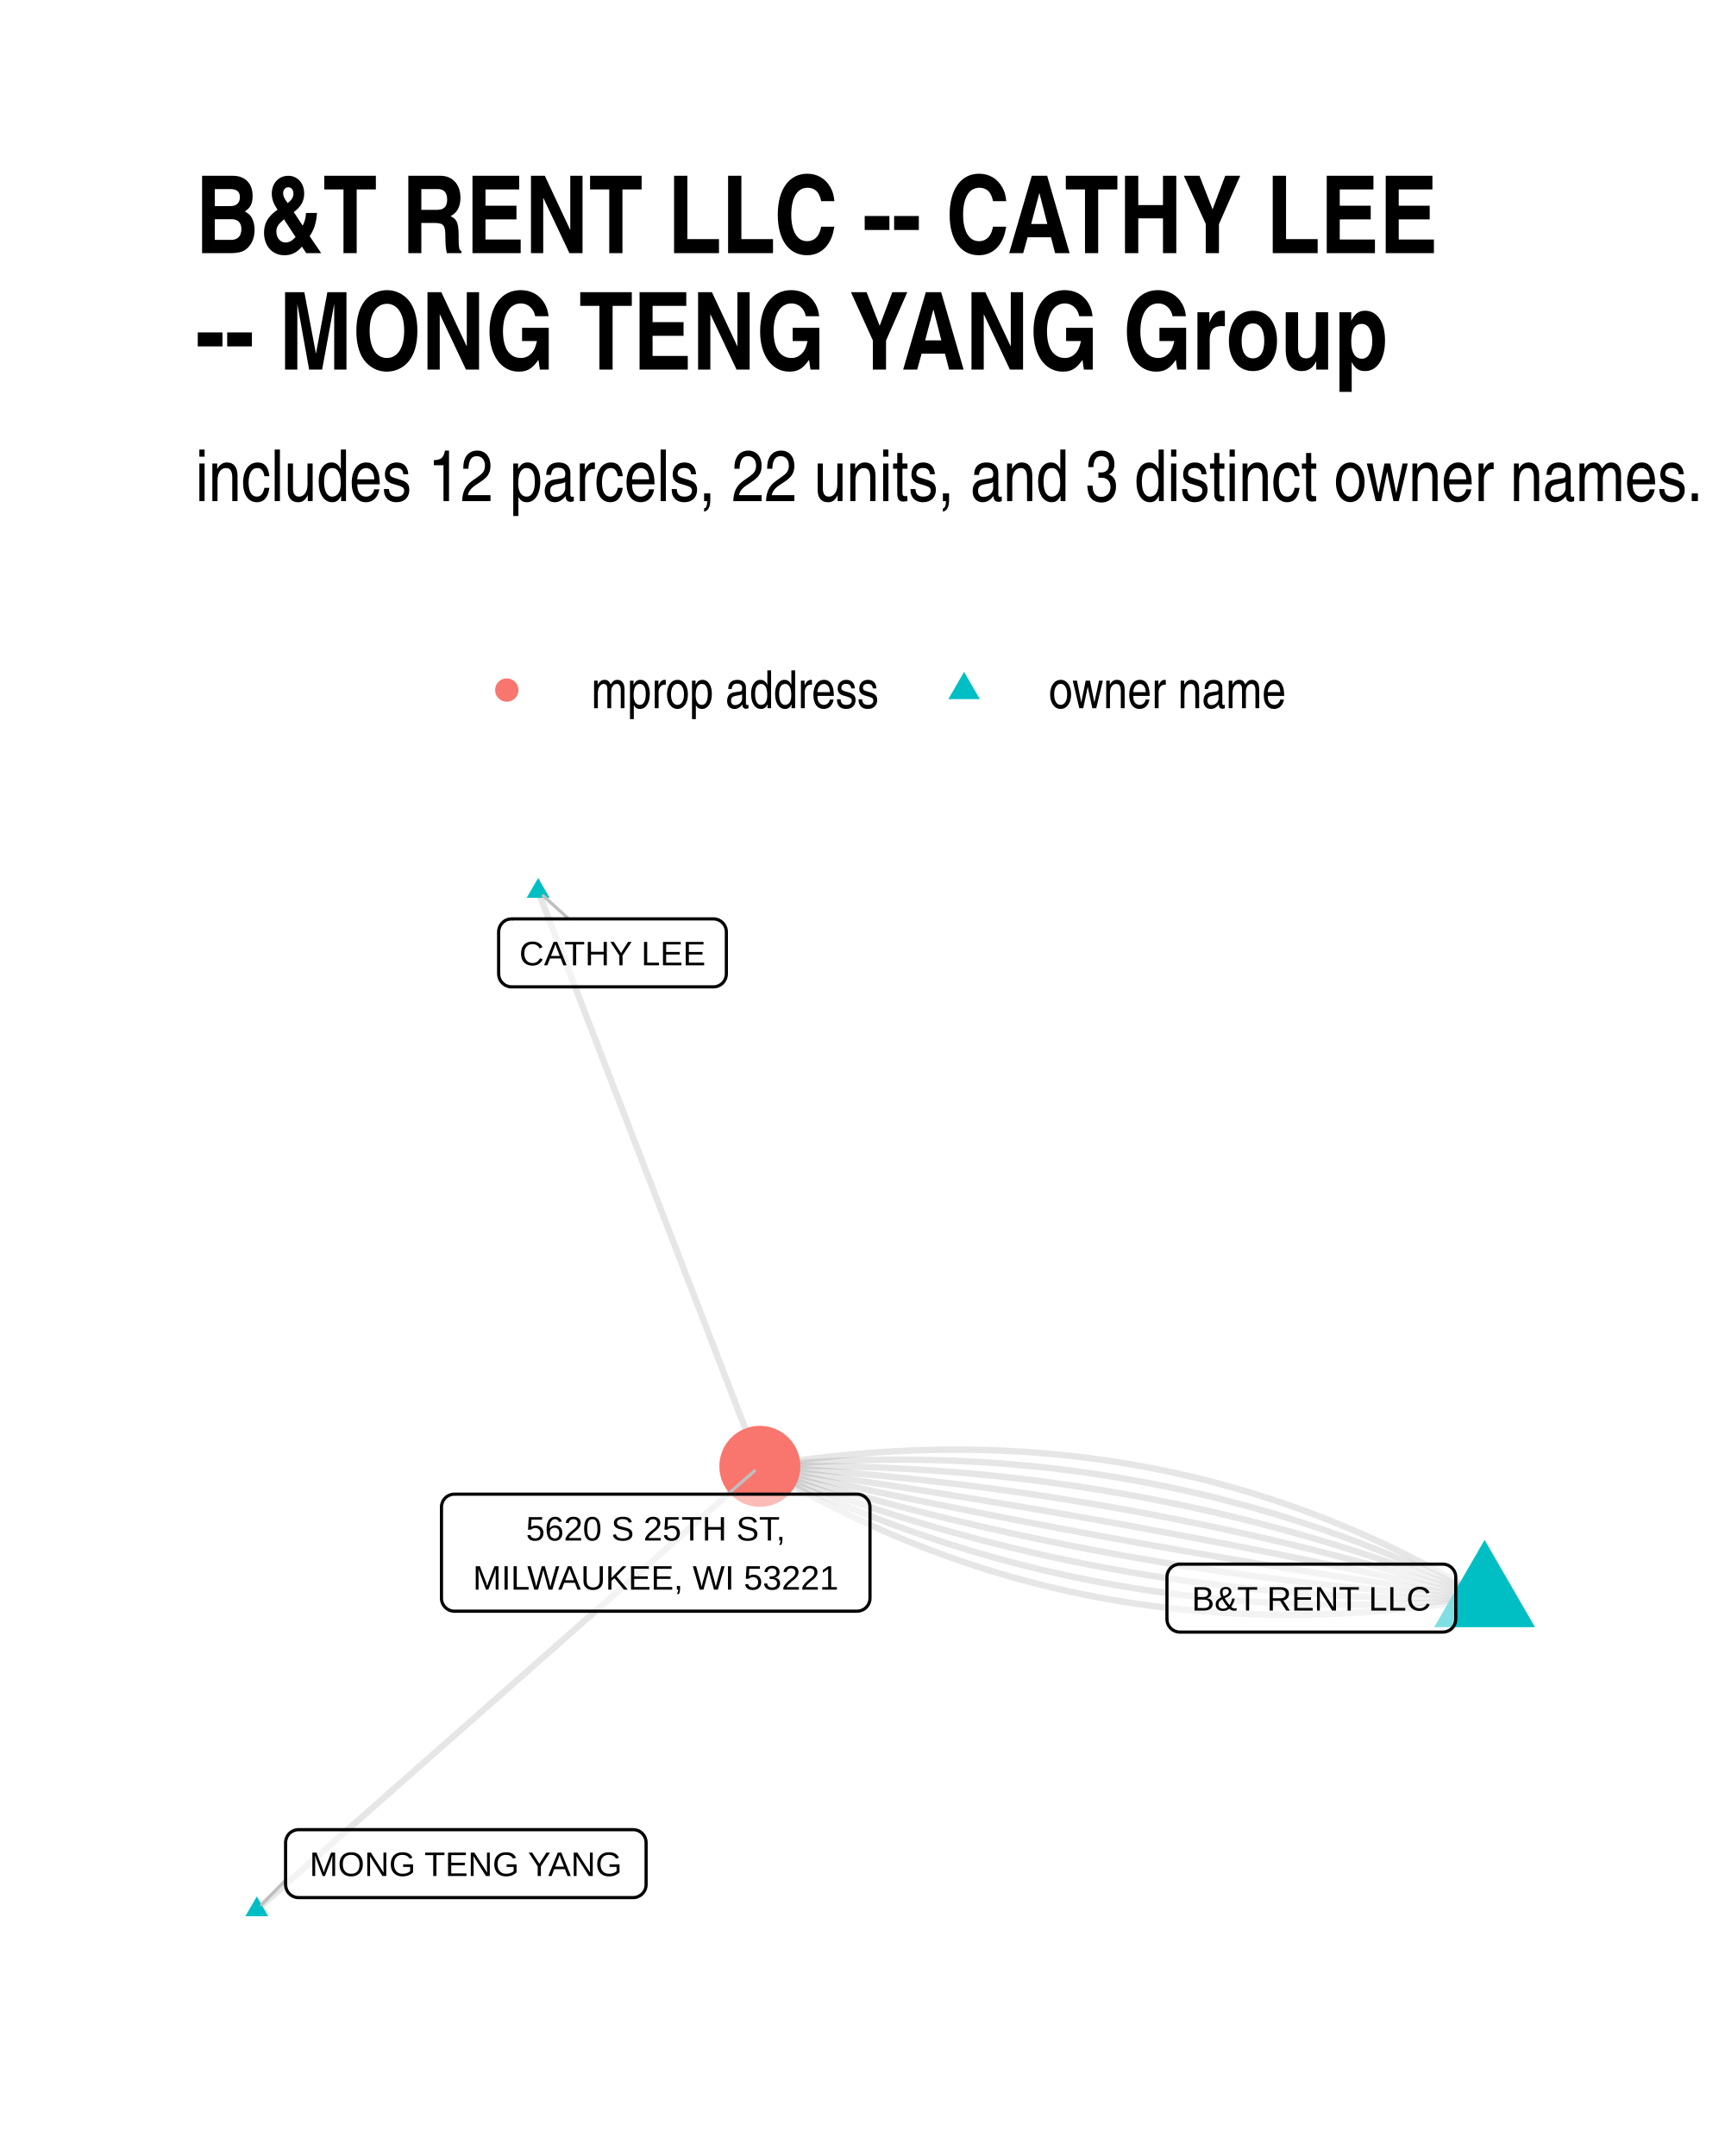
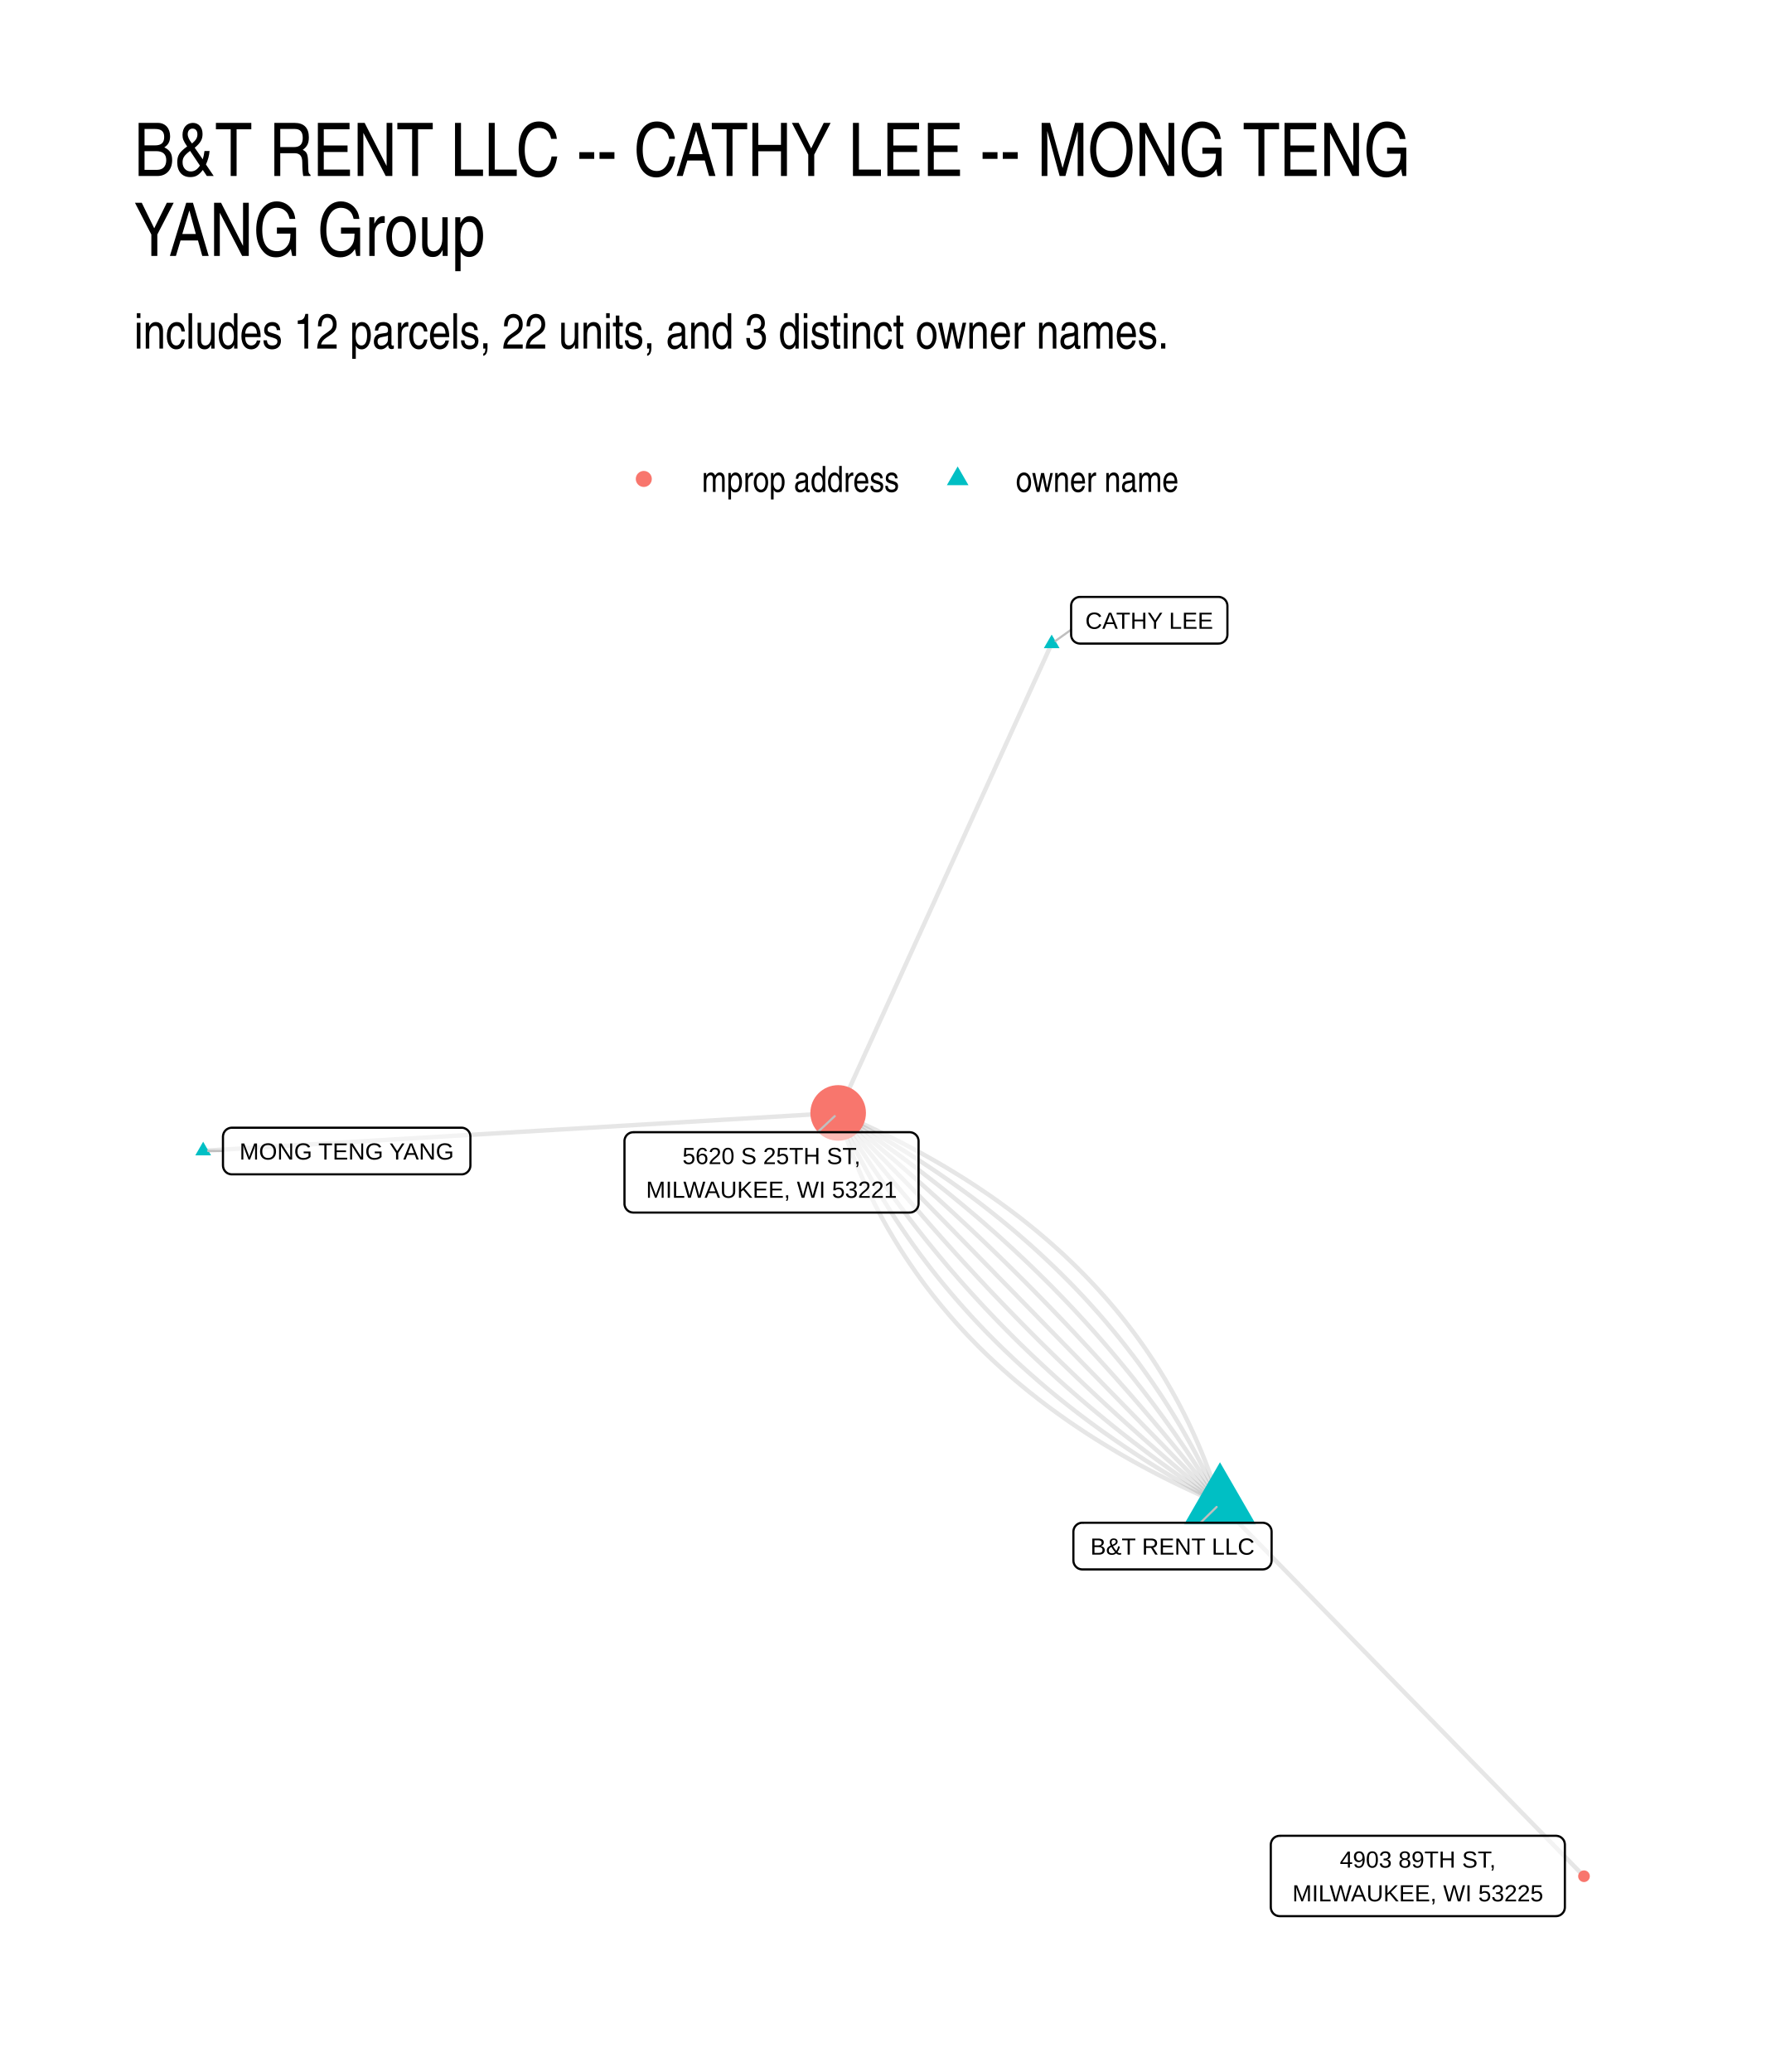
- <svg xmlns="http://www.w3.org/2000/svg" width="384" height="480" class="svglite" viewBox="0 0 288 360">
+ <svg xmlns="http://www.w3.org/2000/svg" width="576" height="672" class="svglite" viewBox="0 0 432 504">
  <defs>
    <style>.svglite line,.svglite polyline,.svglite polygon,.svglite path,.svglite circle{fill:none;stroke:#000000;stroke-linecap:round;stroke-linejoin:round;stroke-miterlimit:10.00}.svglite text{white-space:pre}</style>
  </defs>
  <rect width="100%" height="100%" style="stroke-linecap:round;stroke-linejoin:round;stroke-miterlimit:10.00;stroke:none;fill:#FFFFFF" />
  <defs>
-     <clipPath id="cpMC4wMHwyODguMDB8MC4wMHwzNjAuMDA=">
-       <path d="M0 0h288v360H0z" />
+     <clipPath id="cpMC4wMHw0MzIuMDB8MC4wMHw1MDQuMDA=">
+       <path d="M0 0h432v504H0z" />
    </clipPath>
  </defs>
-   <g clip-path="url(#cpMC4wMHwyODguMDB8MC4wMHwzNjAuMDA=)">
-     <path d="M0 0h288v360H0z" style="stroke-width:1.07;stroke:none;fill:#FFFFFF" />
+   <g clip-path="url(#cpMC4wMHw0MzIuMDB8MC4wMHw1MDQuMDA=)">
+     <path d="M0 0h432v504H0z" style="stroke-width:1.07;stroke:none;fill:#FFFFFF" />
  </g>
  <defs>
-     <clipPath id="cpMzIuNjN8MjU4LjExfDE0MC4zMHwzMjcuMzc=">
-       <path d="M32.63 140.3h225.48v187.07H32.63z" />
+     <clipPath id="cpMzIuNjN8NDAyLjExfDE0MS41OHw0NzEuMzc=">
+       <path d="M32.63 141.58h369.48v329.8H32.63z" />
    </clipPath>
  </defs>
-   <g clip-path="url(#cpMzIuNjN8MjU4LjExfDE0MC4zMHwzMjcuMzc=)">
-     <path d="m247.86 266.85-1.1-.67-1.1-.65-1.11-.65-1.1-.64-1.11-.62-1.12-.62-1.11-.61-1.12-.6-1.12-.6-1.12-.58-1.13-.57-1.12-.57-1.13-.55-1.14-.55-1.13-.54-1.14-.53-1.14-.52-1.14-.51-1.15-.5-1.14-.49-1.15-.49-1.16-.47-1.15-.47-1.16-.45-1.16-.45-1.16-.44-1.17-.43-1.16-.42-1.17-.41-1.18-.4-1.17-.4-1.18-.38-1.18-.38-1.18-.36-1.19-.36-1.18-.35-1.19-.34-1.2-.33-1.19-.32-1.2-.31-1.2-.31-1.2-.29-1.2-.29-1.21-.27-1.21-.27-1.21-.26-1.22-.25-1.22-.24-1.22-.23-1.22-.22-1.22-.22-1.23-.2-1.23-.2-1.23-.18-1.24-.18-1.23-.17-1.24-.16-1.25-.15-1.24-.14-1.25-.13-1.25-.12-1.25-.12-1.25-.1-1.26-.1-1.26-.09-1.26-.07-1.27-.07-1.26-.06-1.27-.05-1.28-.05-1.27-.03-1.28-.02-1.28-.02h-2.56l-1.29.01-1.29.02-1.29.03-1.3.04-1.29.05-1.3.06-1.3.06-1.31.08-1.31.08-1.3.1-1.32.1-1.31.11-1.32.12-1.32.13-1.32.14-1.32.15-1.33.15-1.33.17-1.33.17-1.34.19-1.33.19-1.34.2-1.34.21-1.35.22" style="stroke-width:1.07;stroke:#000000;stroke-opacity:0.10;stroke-linecap:butt" />
-     <path d="m247.86 266.85-1.12-.57-1.13-.56-1.13-.55-1.14-.55-1.13-.53-1.14-.53-1.14-.53-1.14-.51-1.14-.51-1.15-.51-1.14-.49-1.15-.49-1.15-.48-1.16-.48-1.15-.47-1.16-.46-1.16-.45-1.16-.45-1.16-.44-1.16-.43-1.17-.43-1.17-.41-1.17-.42-1.17-.4-1.17-.4-1.18-.39-1.17-.38-1.18-.38-1.19-.37-1.18-.36-1.18-.36-1.19-.34-1.19-.35-1.19-.33-1.2-.33-1.19-.32-1.2-.31-1.2-.31-1.2-.3-1.2-.29-1.21-.29-1.2-.27-1.21-.28-1.21-.26-1.21-.26-1.22-.25-1.21-.24-1.22-.24-1.22-.23-1.23-.22-1.22-.21-1.23-.21-1.22-.2-1.23-.2-1.24-.18-1.23-.18-1.24-.18-1.23-.16-1.24-.16-1.24-.16-1.25-.14-1.24-.14-1.25-.13-1.25-.12-1.25-.12-1.25-.11-1.26-.1-1.26-.1-1.26-.09-1.26-.08-1.26-.08-1.26-.06-1.27-.07-1.27-.05-1.27-.05-1.27-.04-1.28-.03-1.27-.03-1.28-.01-1.28-.02h-2.57l-1.29.01-1.28.02-1.29.02-1.3.03-1.29.04-1.3.04-1.29.05-1.3.06-1.3.07-1.31.07-1.3.08-1.31.08-1.31.1-1.31.1-1.32.1-1.31.12-1.32.12" style="stroke-width:1.07;stroke:#000000;stroke-opacity:0.10;stroke-linecap:butt" />
-     <path d="m247.86 266.85-1.15-.47-1.16-.46-1.15-.46-1.16-.45-1.16-.45-1.16-.45-1.17-.43-1.16-.44-1.17-.42-1.16-.43-1.17-.41-1.17-.42-1.17-.4-1.18-.41-1.17-.39-1.17-.4-1.18-.38-1.18-.39-1.18-.37-1.18-.38-1.18-.36-1.18-.37-1.19-.35-1.19-.36-1.18-.34-1.19-.35-1.19-.33-1.19-.34-1.2-.32-1.19-.33-1.2-.31-1.2-.32-1.19-.3-1.2-.31-1.21-.29-1.2-.3-1.2-.28-1.21-.29-1.21-.27-1.2-.28-1.21-.26-1.21-.27-1.22-.25-1.21-.26-1.22-.24-1.21-.24-1.22-.24-1.22-.23-1.22-.23-1.22-.22-1.23-.22-1.22-.21-1.23-.21-1.23-.2-1.23-.2-1.23-.19-1.23-.19-1.23-.18-1.24-.18-1.23-.17-1.24-.17-1.24-.16-1.24-.16-1.24-.15-1.24-.15-1.25-.14-1.24-.14-1.25-.13-1.25-.13-1.25-.12-1.25-.11-1.25-.12-1.26-.1-1.25-.11-1.26-.09-1.26-.1-1.26-.08-1.26-.08-1.26-.08-1.26-.07-1.27-.07-1.27-.06-1.26-.06-1.27-.05-1.27-.05-1.28-.04-1.27-.04-1.27-.03-1.28-.03-1.28-.02-1.28-.01-1.28-.02h-1.28l-1.28-.01-1.29.01-1.28.01-1.29.01-1.29.02-1.29.02" style="stroke-width:1.07;stroke:#000000;stroke-opacity:0.10;stroke-linecap:butt" />
-     <path d="m247.86 266.85-1.18-.37-1.18-.37-1.18-.36-1.19-.36-1.18-.36-1.19-.36-1.19-.35-1.18-.35-1.19-.34-1.19-.34-1.19-.34-1.19-.34-1.19-.33-1.19-.33-1.2-.33-1.19-.33-1.2-.32-1.19-.32-1.2-.31-1.2-.31-1.19-.31-1.2-.31-1.2-.3-1.2-.3-1.21-.3-1.2-.3-1.2-.29-1.2-.29-1.21-.28-1.2-.28-1.21-.28-1.21-.28-1.21-.27-1.21-.27-1.21-.27-1.21-.26-1.21-.27-1.21-.25-1.21-.26-1.22-.25-1.21-.25-1.22-.25-1.21-.24-1.22-.24-1.22-.24-1.22-.23-1.22-.23-1.22-.23-1.22-.23-1.22-.22-1.22-.22-1.23-.22-1.22-.21-1.23-.21-1.23-.21-1.22-.2-1.23-.2-1.23-.2-1.23-.19-1.23-.2-1.23-.19-1.23-.18-1.24-.19-1.23-.18-1.23-.17-1.24-.18-1.24-.17-1.23-.17-1.24-.16-1.24-.16-1.24-.16-1.24-.16-1.24-.15-1.24-.15-1.25-.15-1.24-.14-1.25-.15-1.24-.13-1.25-.14-1.24-.13-1.25-.13-1.25-.13-1.25-.12-1.25-.12-1.25-.12-1.25-.11-1.26-.11-1.25-.11-1.26-.1-1.25-.11-1.26-.1-1.25-.09-1.26-.09-1.26-.09-1.26-.09-1.26-.09-1.26-.08-1.26-.07-1.27-.08" style="stroke-width:1.07;stroke:#000000;stroke-opacity:0.10;stroke-linecap:butt" />
-     <path d="m247.86 266.85-1.21-.28-1.2-.27-1.21-.27-1.21-.26-1.21-.27-1.21-.27-1.21-.26-1.21-.27-1.22-.26-1.21-.26-1.21-.26-1.21-.26-1.21-.26-1.21-.26-1.22-.26-1.21-.26-1.21-.25-1.22-.26-1.21-.25-1.21-.25-1.22-.25-1.21-.25-1.22-.25-1.21-.25-1.22-.25-1.21-.24-1.22-.25-1.21-.24-1.22-.25-1.22-.24-1.21-.24-1.22-.24-1.22-.24-1.22-.24-1.22-.24-1.21-.23-1.22-.24-1.22-.23-1.22-.24-1.22-.23-1.22-.23-1.22-.23-1.22-.23-1.22-.23-1.22-.22-1.22-.23-1.22-.23-1.23-.22-1.22-.22-1.22-.23-1.22-.22-1.22-.22-1.23-.22-1.22-.21-1.22-.22-1.23-.22-1.22-.21-1.23-.22-1.22-.21-1.23-.21-1.22-.21-1.23-.21-1.22-.21-1.23-.21-1.23-.21-1.22-.21-1.23-.2-1.23-.2-1.22-.21-1.23-.2-1.23-.2-1.23-.2-1.23-.2-1.23-.2-1.23-.2-1.22-.19-1.23-.2-1.23-.19-1.23-.2-1.23-.19-1.24-.19-1.23-.19-1.23-.19-1.23-.19-1.23-.18-1.23-.19-1.24-.19-1.23-.18-1.23-.18-1.24-.18-1.23-.19-1.23-.18-1.24-.18-1.23-.17-1.24-.18-1.23-.18-1.24-.17-1.23-.18-1.24-.17m-37.01-96.03.37.97.38.97.37.97.37.97.38.97.37.97.38.97.37.97.37.97.38.97.37.97.37.97.38.97.37.97.38.97.37.97.37.97.38.97.37.97.38.97.37.97.37.97.38.97.37.97.38.97.37.97.37.97.38.97.37.97.37.97.38.97.37.97.38.97.37.97.37.97.38.97.37.97.38.97.37.97.37.97.38.97.37.97.37.97.38.97.37.97.38.97.37.97.37.97.38.97.37.97.38.97.37.97.37.97.38.97.37.97.38.97.37.97.37.97.38.97.37.97.37.97.38.97.37.97.38.97.37.97.37.97.38.97.37.97.38.97.37.97.37.97.38.97.37.97.38.97.37.97.37.97.38.97.37.97.37.97.38.97.37.97.38.97.37.97.37.97.38.97.37.97.38.97.37.97.37.97.38.97.37.97.38.97.37.97.37.97.38.97.37.97.37.97.38.97.37.97" style="stroke-width:1.07;stroke:#000000;stroke-opacity:0.10;stroke-linecap:butt" />
-     <path d="m247.86 266.85-1.23-.18-1.24-.17-1.23-.18-1.24-.17-1.23-.18-1.24-.18-1.23-.18-1.24-.18-1.23-.18-1.23-.18-1.24-.18-1.23-.19-1.23-.18-1.23-.19-1.23-.19-1.24-.19-1.23-.18-1.23-.19-1.23-.2-1.23-.19-1.23-.19-1.23-.2-1.23-.19-1.23-.2-1.23-.19-1.23-.2-1.23-.2-1.22-.2-1.23-.2-1.23-.21-1.23-.2-1.23-.2-1.22-.21-1.23-.2-1.22-.21-1.23-.21-1.23-.21-1.22-.21-1.23-.21-1.22-.21-1.23-.22-1.22-.21-1.23-.22-1.22-.21-1.22-.22-1.23-.22-1.22-.22-1.22-.22-1.23-.22-1.22-.22-1.22-.22-1.22-.23-1.22-.22-1.22-.23-1.22-.23-1.22-.23-1.23-.22-1.22-.24-1.21-.23-1.22-.23-1.22-.23-1.22-.24-1.22-.23-1.22-.24-1.22-.24-1.22-.23-1.21-.24-1.22-.24-1.22-.24-1.21-.25-1.22-.24-1.22-.24-1.21-.25-1.22-.25-1.21-.24-1.22-.25-1.21-.25-1.22-.25-1.21-.25-1.22-.26-1.21-.25-1.21-.25-1.22-.26-1.21-.25-1.21-.26-1.21-.26-1.22-.26-1.21-.26-1.21-.26-1.21-.26-1.21-.27-1.21-.26-1.21-.27-1.21-.26-1.21-.27-1.21-.27-1.21-.27-1.21-.27-1.21-.27" style="stroke-width:1.07;stroke:#000000;stroke-opacity:0.10;stroke-linecap:butt" />
-     <path d="m247.86 266.85-1.26-.08-1.26-.08-1.26-.08-1.26-.08-1.26-.09-1.26-.09-1.26-.09-1.26-.1-1.25-.1-1.26-.1-1.25-.1-1.26-.11-1.25-.11-1.25-.12-1.25-.11-1.25-.12-1.25-.13-1.25-.12-1.25-.13-1.25-.14-1.24-.13-1.25-.14-1.24-.14-1.25-.14-1.24-.15-1.24-.15-1.24-.15-1.24-.16-1.24-.16-1.24-.16-1.24-.17-1.24-.17-1.23-.17-1.24-.17-1.23-.18-1.24-.18-1.23-.18-1.23-.19-1.24-.19-1.23-.19-1.23-.19-1.22-.2-1.23-.2-1.23-.21-1.23-.21-1.22-.21-1.23-.21-1.22-.21-1.22-.22-1.23-.23-1.22-.22-1.22-.23-1.22-.23-1.22-.24-1.21-.23-1.22-.24-1.22-.25-1.21-.24-1.22-.25-1.21-.25-1.21-.26-1.22-.26-1.21-.26-1.21-.26-1.21-.27-1.21-.27-1.21-.27-1.2-.28-1.21-.28-1.21-.28-1.2-.29-1.2-.29-1.21-.29-1.2-.29-1.2-.3-1.2-.3-1.2-.3-1.2-.31-1.2-.31-1.2-.31-1.19-.32-1.2-.32-1.19-.32-1.2-.32-1.19-.33-1.19-.33-1.19-.33-1.19-.34-1.19-.34-1.19-.34-1.19-.35-1.19-.35-1.19-.35-1.18-.35-1.19-.36-1.18-.36-1.18-.36-1.19-.37-1.18-.37" style="stroke-width:1.07;stroke:#000000;stroke-opacity:0.10;stroke-linecap:butt" />
-     <path d="m247.86 266.85-1.29.02-1.29.02-1.28.01-1.29.01h-2.57l-1.28-.01-1.28-.01-1.28-.02-1.28-.02-1.27-.02-1.28-.04-1.27-.03-1.27-.05-1.27-.04-1.27-.05-1.27-.06-1.27-.06-1.26-.07-1.26-.07-1.27-.08-1.26-.08-1.26-.09-1.26-.09-1.25-.1-1.26-.1-1.25-.11-1.25-.11-1.26-.12-1.25-.12-1.24-.13-1.25-.13-1.25-.13-1.24-.15-1.24-.14-1.25-.16-1.24-.15-1.24-.17-1.23-.16-1.24-.17-1.23-.18-1.24-.18-1.23-.19-1.23-.19-1.23-.2-1.23-.2-1.22-.21-1.23-.21-1.22-.22-1.22-.22-1.22-.23-1.22-.23-1.22-.24-1.22-.24-1.21-.25-1.22-.25-1.21-.26-1.21-.26-1.21-.27-1.21-.27-1.21-.28-1.2-.28-1.21-.29-1.2-.29-1.2-.3-1.2-.3-1.2-.31-1.2-.31-1.19-.32-1.2-.32-1.19-.33-1.19-.33-1.19-.34-1.19-.34-1.19-.35-1.19-.35-1.18-.36-1.18-.36-1.19-.37-1.18-.37-1.18-.38-1.17-.38-1.18-.39-1.18-.39-1.17-.4-1.17-.4-1.17-.41-1.17-.41-1.17-.42-1.17-.42-1.16-.43-1.17-.43-1.16-.44-1.16-.44-1.16-.45-1.16-.45-1.16-.46-1.15-.46-1.16-.47m-83.98 74.03.85-.75.84-.75.85-.74.85-.75.85-.75.85-.75.85-.75.84-.74.85-.75.85-.75.85-.75.85-.74.85-.75.84-.75.85-.75.85-.75.85-.74.85-.75.85-.75.84-.75.85-.74.85-.75.85-.75.85-.75.85-.74.84-.75.85-.75.85-.75.85-.75.85-.74.85-.75.84-.75.85-.75.85-.74.85-.75.85-.75.85-.75.84-.75.85-.74.85-.75.85-.75.85-.75.85-.74.84-.75.85-.75.85-.75.85-.75.85-.74.85-.75.84-.75.85-.75.85-.74.85-.75.85-.75.85-.75.84-.75.85-.74.85-.75.85-.75.85-.75.85-.74.84-.75.85-.75.85-.75.85-.75.85-.74.85-.75.84-.75.85-.75.85-.74.85-.75.85-.75.85-.75.84-.75.85-.74.85-.75.85-.75.85-.75.85-.74.84-.75.85-.75.85-.75.85-.75.85-.74.85-.75.84-.75.85-.75.85-.74.85-.75.85-.75.85-.75.84-.75.85-.74.85-.75.85-.75.85-.75.85-.74.84-.75.85-.75" style="stroke-width:1.07;stroke:#000000;stroke-opacity:0.10;stroke-linecap:butt" />
-     <path d="m247.86 266.85-1.31.12-1.32.11-1.31.11-1.31.1-1.31.09-1.31.09-1.31.08-1.3.07-1.3.07-1.3.05-1.3.05-1.29.05-1.3.04-1.29.03-1.29.02-1.29.02h-1.29l-1.28.01-1.28-.01-1.28-.01-1.28-.02-1.28-.02-1.27-.04-1.27-.04-1.27-.04-1.27-.06-1.27-.06-1.26-.07-1.27-.07-1.26-.08-1.26-.09-1.25-.1-1.26-.1-1.25-.11-1.25-.12-1.25-.12-1.25-.13-1.25-.14-1.24-.15-1.24-.15-1.24-.16-1.24-.17-1.23-.17-1.24-.18-1.23-.19-1.23-.19-1.23-.2-1.22-.21-1.23-.22-1.22-.22-1.22-.23-1.22-.23-1.22-.25-1.21-.25-1.21-.25-1.21-.27-1.21-.27-1.21-.28-1.2-.28-1.21-.3-1.2-.3-1.2-.3-1.19-.32-1.2-.32-1.19-.32-1.19-.34-1.19-.34-1.19-.35-1.19-.35-1.18-.37-1.18-.37-1.18-.37-1.18-.39-1.17-.39-1.18-.39-1.17-.41-1.17-.41-1.17-.42-1.16-.42-1.17-.44-1.16-.44-1.16-.44-1.16-.46-1.15-.46-1.16-.47-1.15-.47-1.15-.48-1.15-.49-1.15-.5-1.14-.5-1.14-.51-1.15-.52-1.13-.52-1.14-.53-1.14-.54-1.13-.54-1.13-.55-1.13-.56-1.13-.57" style="stroke-width:1.07;stroke:#000000;stroke-opacity:0.10;stroke-linecap:butt" />
-     <path d="m247.86 266.85-1.34.22-1.34.21-1.34.2-1.34.19-1.33.18-1.34.18-1.32.16-1.33.16-1.33.15-1.32.14-1.32.12-1.31.12-1.32.12-1.31.1-1.31.09-1.31.09-1.3.07-1.3.07-1.3.05-1.3.05-1.29.04-1.3.03-1.28.02-1.29.02H215l-1.28-.01-1.28-.01-1.27-.03-1.28-.03-1.27-.04-1.27-.05-1.27-.06-1.26-.07-1.26-.08-1.26-.09-1.26-.09-1.26-.11-1.25-.11-1.25-.12-1.24-.14-1.25-.14-1.24-.15-1.24-.16-1.24-.16-1.23-.18-1.24-.19-1.22-.19-1.23-.21-1.23-.21-1.22-.22-1.22-.23-1.22-.24-1.21-.25-1.21-.26-1.21-.27-1.21-.28-1.2-.28-1.21-.3-1.2-.3-1.19-.31-1.2-.32-1.19-.33-1.19-.34-1.19-.35-1.18-.36-1.19-.37-1.18-.37-1.17-.39-1.18-.39-1.17-.4-1.17-.41-1.17-.42-1.16-.43-1.17-.44-1.16-.45-1.15-.46-1.16-.46-1.15-.48-1.15-.48-1.15-.49-1.14-.51-1.15-.51-1.14-.52-1.13-.53-1.14-.53-1.13-.55-1.13-.56-1.13-.56-1.12-.57-1.13-.59-1.12-.59-1.11-.6-1.12-.61-1.11-.62-1.11-.63-1.11-.63-1.1-.65-1.11-.66-1.1-.66" style="stroke-width:1.07;stroke:#000000;stroke-opacity:0.10;stroke-linecap:butt" />
-     <path d="m247.86 257.13 8.42 14.57h-16.83zM89.85 146.6l1.91 3.31h-3.83zM42.88 316.66l1.91 3.31h-3.83z" style="stroke-width:0.71;stroke:none;fill:#00BFC4" />
-     <circle cx="126.86" cy="244.84" r="6.76" style="stroke-width:0.71;stroke:none;fill:#F8766D" />
-     <path d="m94.94 153.43-4.24-3.85M47.68 313.93l-4.01 4.12m77.86-68.56 4.46-3.89" style="stroke-width:0.53;stroke:#BFBFBF" />
-     <path d="M196.99 272.52h43.9-.09l.35-.02.34-.07.32-.12.31-.17.26-.22.23-.26.19-.3.14-.32.08-.33.03-.35h0v-7.03h0l-.03-.34-.08-.34-.14-.32-.19-.29-.23-.26-.26-.22-.31-.18-.32-.12-.34-.07-.26-.02h-43.9l.26.02-.35-.02-.34.05-.34.09-.31.15-.29.2-.25.24-.21.28-.16.31-.11.33-.05.34-.01.17v7.03l.01-.17v.34l.05.35.11.33.16.3.21.28.25.24.29.2.31.15.34.1.34.04z" style="stroke-width:0.53;fill:#FFFFFF;fill-opacity:0.50" />
-     <text x="218.94" y="268.92" lengthAdjust="spacingAndGlyphs" style="font-size:5.69px;font-family:&quot;Liberation Sans&quot;" text-anchor="middle" textLength="41.02">B&amp;T RENT LLC</text>
-     <path d="M85.41 164.78h33.7-.09l.35-.01.34-.07.33-.13.3-.17.27-.22.23-.26.18-.3.14-.32.08-.33.03-.35h0v-7.03h0l-.03-.34-.08-.34-.14-.32-.18-.29-.23-.26-.27-.22-.3-.18-.33-.12-.34-.07-.26-.02h-33.7l.27.02-.35-.01-.35.04-.33.09-.32.15-.28.2-.25.24-.21.28-.16.31-.11.33-.06.34-.01.17v7.03l.01-.17v.34l.06.35.11.33.16.31.21.27.25.24.28.2.32.15.33.1.35.04z" style="stroke-width:0.53;fill:#FFFFFF;fill-opacity:0.50" />
-     <text x="102.26" y="161.18" lengthAdjust="spacingAndGlyphs" style="font-size:5.69px;font-family:&quot;Liberation Sans&quot;" text-anchor="middle" textLength="30.82">CATHY LEE</text>
-     <path d="M49.84 316.85h55.87-.09l.35-.01.34-.07.32-.13.3-.17.27-.22.23-.26.19-.29.14-.32.08-.34.03-.35h0v-7.02h0l-.03-.35-.08-.34-.14-.32-.19-.29-.23-.26-.27-.22-.3-.18-.32-.12-.34-.07-.26-.01H49.84l.26.01-.34-.01-.35.04-.33.1-.32.15-.28.19-.25.24-.21.28-.16.31-.11.33-.06.34-.01.18v7.02l.01-.17v.35l.06.34.11.33.16.31.21.28.25.24.28.19.32.15.33.1.35.04z" style="stroke-width:0.53;fill:#FFFFFF;fill-opacity:0.50" />
-     <text x="77.77" y="313.25" lengthAdjust="spacingAndGlyphs" style="font-size:5.69px;font-family:&quot;Liberation Sans&quot;" text-anchor="middle" textLength="52.98">MONG TENG YANG</text>
-     <path d="M75.87 269.03h67.22-.09l.35-.02.34-.07.32-.12.3-.17.27-.22.23-.26.19-.3.14-.32.08-.33.03-.35h0v-15.22h0l-.03-.35-.08-.34-.14-.32-.19-.29-.23-.26-.27-.22-.3-.17-.32-.13-.34-.07-.26-.01H75.87l.26.01-.35-.01-.34.04-.34.1-.31.15-.29.19-.25.25-.21.27-.16.31-.11.33-.06.34v15.4-.17.34l.06.35.11.33.16.3.21.28.25.24.29.2.31.15.34.1.34.04z" style="stroke-width:0.53;fill:#FFFFFF;fill-opacity:0.50" />
-     <text x="109.48" y="257.23" lengthAdjust="spacingAndGlyphs" style="font-size:5.69px;font-family:&quot;Liberation Sans&quot;" text-anchor="middle" textLength="47.4">5620 S 25TH ST,</text>
-     <text x="109.48" y="265.43" lengthAdjust="spacingAndGlyphs" style="font-size:5.69px;font-family:&quot;Liberation Sans&quot;" text-anchor="middle" textLength="64.34">MILWAUKEE, WI 53221</text>
+   <g clip-path="url(#cpMzIuNjN8NDAyLjExfDE0MS41OHw0NzEuMzc=)">
+     <path d="m296.77 365.76-.4-1.28-.41-1.28-.42-1.27-.43-1.26-.44-1.26-.46-1.25-.46-1.24-.48-1.24-.48-1.23-.5-1.22-.51-1.22-.52-1.21-.53-1.2-.54-1.2-.55-1.19-.56-1.19-.58-1.17-.58-1.17-.6-1.17-.61-1.16-.62-1.15-.63-1.14-.64-1.14-.65-1.13-.66-1.13-.67-1.11-.69-1.12-.69-1.1-.71-1.1-.72-1.09-.73-1.09-.74-1.08-.75-1.07-.76-1.06-.77-1.06-.79-1.05-.79-1.05-.81-1.04-.81-1.03-.83-1.03-.84-1.02-.85-1.01-.86-1.01-.87-1-.89-.99-.89-.99-.91-.98-.91-.97-.93-.97-.94-.96-.95-.95-.96-.95-.97-.94-.98-.93-.99-.93-1.01-.92-1.01-.91-1.03-.91-1.04-.9-1.04-.89-1.06-.89-1.07-.88-1.09-.88-1.09-.87-1.1-.86-1.12-.85-1.12-.85-1.14-.84-1.15-.84-1.15-.82-1.17-.83-1.19-.81-1.19-.81-1.2-.8-1.21-.8-1.23-.79-1.23-.78-1.25-.77-1.26-.77-1.27-.77-1.28-.75-1.29-.75-1.3-.74-1.31-.74-1.33-.73-1.33-.72-1.35-.72-1.35-.71-1.37-.7-1.38-.7-1.39-.69-1.4-.68-1.42-.68-1.42-.67-1.43-.66-1.45-.66-1.45-.65-1.47-.64-1.48-.64" style="stroke-width:1.07;stroke:#000000;stroke-opacity:0.10;stroke-linecap:butt" />
+     <path d="m296.77 365.76-.54-1.2-.54-1.2-.55-1.19-.55-1.19-.57-1.18-.57-1.18-.59-1.17-.59-1.17-.6-1.16-.6-1.16-.62-1.15-.62-1.15-.64-1.14-.64-1.14-.65-1.13-.65-1.13-.67-1.13-.67-1.11-.68-1.12-.69-1.11-.7-1.1-.71-1.1-.71-1.09-.73-1.09-.73-1.08-.74-1.08-.75-1.08-.75-1.06-.77-1.07-.77-1.06-.78-1.05-.79-1.05-.8-1.04-.8-1.04-.82-1.04-.82-1.03-.83-1.02-.84-1.02-.85-1.01-.85-1.01-.87-1.01-.87-1-.88-.99-.89-.99-.89-.99-.91-.98-.91-.97-.92-.97-.93-.97-.94-.96-.95-.95-.95-.95-.97-.95-.97-.94-.98-.93-.99-.93-.99-.93-1.01-.92-1.01-.92-1.02-.91-1.03-.9-1.04-.9-1.04-.9-1.05-.89-1.07-.89-1.07-.88-1.08-.87-1.08-.87-1.1-.87-1.1-.86-1.11-.86-1.12-.85-1.13-.85-1.14-.84-1.14-.83-1.16-.84-1.16-.82-1.17-.82-1.18-.82-1.18-.81-1.2-.81-1.2-.8-1.21-.8-1.22-.79-1.23-.79-1.23-.78-1.25-.78-1.25-.77-1.26-.77-1.27-.76-1.27-.76-1.29-.75-1.29-.75-1.31-.74-1.31-.74-1.31-.73-1.33-.73-1.34-.72-1.34-.72m92.88 95.05.89.92.9.91.89.92.9.91.89.92.89.91.9.92.89.91.9.92.89.91.9.92.89.91.9.92.89.92.89.91.9.92.89.91.9.92.89.91.9.92.89.91.9.92.89.91.89.92.9.91.89.92.9.92.89.91.9.92.89.91.9.92.89.91.89.92.9.91.89.92.9.91.89.92.9.91.89.92.9.91.89.92.89.92.9.91.89.92.9.91.89.92.9.91.89.92.9.91.89.92.89.91.9.92.89.91.9.92.89.92.9.91.89.92.9.91.89.92.89.91.9.92.89.91.9.92.89.91.9.92.89.91.9.92.89.92.89.91.9.92.89.91.9.92.89.91.9.92.89.91.9.92.89.91.89.92.9.91.89.92.9.92.89.91.9.92.89.91.9.92.89.91.89.92.9.91.89.92.9.91.89.92.9.91.89.92.9.91.89.92.89.92.9.91.89.92.9.91" style="stroke-width:1.07;stroke:#000000;stroke-opacity:0.10;stroke-linecap:butt" />
+     <path d="m296.77 365.76-.67-1.12-.67-1.12-.68-1.11-.69-1.12-.69-1.1-.69-1.11-.7-1.1-.71-1.1-.71-1.09-.72-1.1-.72-1.09-.73-1.08-.74-1.08-.74-1.08-.74-1.08-.75-1.07-.76-1.07-.76-1.06-.77-1.07-.77-1.05-.78-1.06-.78-1.05-.79-1.05-.8-1.05-.8-1.04-.8-1.04-.82-1.03-.81-1.04-.82-1.03-.83-1.02-.84-1.03-.83-1.01-.85-1.02-.85-1.01-.85-1.01-.87-1.01-.86-1-.87-1-.88-1-.88-.99-.89-.99-.9-.99-.9-.98-.9-.98-.91-.98-.92-.97-.92-.97-.93-.97-.93-.96-.94-.96-.94-.96-.95-.95-.96-.95-.96-.95-.96-.94-.97-.94-.98-.94-.98-.93-.99-.93-.99-.93-1-.92-1.01-.92-1.01-.92-1.01-.92-1.02-.91-1.03-.9-1.03-.91-1.04-.9-1.04-.9-1.05-.89-1.05-.89-1.06-.89-1.07-.88-1.07-.88-1.07-.88-1.08-.88-1.09-.87-1.09-.87-1.1-.86-1.11-.86-1.1-.86-1.12-.85-1.12-.86-1.12-.84-1.14-.85-1.13-.84-1.14-.84-1.15-.83-1.16-.84-1.15-.82-1.17-.83-1.17-.82-1.17-.82-1.18-.81-1.19-.82-1.19-.8-1.2-.81-1.2-.8-1.21-.8" style="stroke-width:1.07;stroke:#000000;stroke-opacity:0.10;stroke-linecap:butt" />
+     <path d="m296.77 365.76-.81-1.04-.8-1.04-.81-1.04-.81-1.03-.82-1.04-.81-1.03-.82-1.03-.82-1.03-.83-1.03-.83-1.02-.83-1.03-.83-1.02-.84-1.02-.84-1.02-.84-1.02-.84-1.02-.85-1.01-.85-1.01-.85-1.01-.86-1.01-.86-1.01-.86-1.01-.86-1-.87-1-.87-1.01-.87-1-.87-.99-.88-1-.88-.99-.88-1-.89-.99-.89-.99-.89-.99-.89-.98-.9-.99-.9-.98-.9-.98-.91-.98-.91-.98-.91-.98-.91-.97-.92-.98-.91-.97-.93-.97-.92-.97-.93-.96-.93-.97-.93-.96-.94-.96-.93-.96-.95-.96-.94-.96-.95-.95-.94-.96-.96-.95-.95-.95-.96-.95-.96-.94-.96-.95-.97-.94-.97-.95-.97-.94-.97-.93-.98-.94-.98-.94-.98-.93-.98-.93-.99-.93-.99-.93-1-.93-.99-.92-1-.93-1-.92-1.01-.92-1-.92-1.01-.92-1.02-.91-1.01-.92-1.02-.91-1.02-.91-1.02-.91-1.03-.91-1.03-.9-1.03-.91-1.04-.9-1.03-.9-1.04-.9-1.05-.9-1.04-.89-1.05-.9-1.05-.89-1.06-.89-1.05-.89-1.06-.89-1.06-.88-1.07-.89-1.07-.88-1.07-.88-1.07-.88m51.94-114.14-.52 1.15-.53 1.15-.52 1.16-.53 1.15-.52 1.15-.53 1.16-.52 1.15-.53 1.15-.52 1.15-.53 1.16-.52 1.15-.52 1.15-.53 1.16-.52 1.15-.53 1.15-.52 1.15-.53 1.16-.52 1.15-.53 1.15-.52 1.16-.53 1.15-.52 1.15-.53 1.16-.52 1.15-.53 1.15-.52 1.15-.52 1.16-.53 1.15-.52 1.15-.53 1.16-.52 1.15-.53 1.15-.52 1.15-.53 1.16-.52 1.15-.53 1.15-.52 1.16-.53 1.15-.52 1.15-.52 1.16-.53 1.15-.52 1.15-.53 1.15-.52 1.16-.53 1.15-.52 1.15-.53 1.16-.52 1.15-.53 1.15-.52 1.15-.53 1.16-.52 1.15-.53 1.15-.52 1.16-.52 1.15-.53 1.15-.52 1.16-.53 1.15-.52 1.15-.53 1.15-.52 1.16-.53 1.15-.52 1.15-.53 1.16-.52 1.15-.53 1.15-.52 1.15-.53 1.16-.52 1.15-.52 1.15-.53 1.16-.52 1.15-.53 1.15-.52 1.16-.53 1.15-.52 1.15-.53 1.15-.52 1.16-.53 1.15-.52 1.15-.53 1.16-.52 1.15-.52 1.15-.53 1.16-.52 1.15-.53 1.15-.52 1.15-.53 1.16-.52 1.15-.53 1.15-.52 1.16-.53 1.15-.52 1.15-.53 1.15-.52 1.16-.53 1.15-.52 1.15-.52 1.16-.53 1.15" style="stroke-width:1.07;stroke:#000000;stroke-opacity:0.10;stroke-linecap:butt" />
+     <path d="m296.77 365.76-.94-.96-.94-.96-.94-.96-.93-.96-.94-.96-.94-.96-.94-.96-.94-.96-.94-.96-.93-.96-.94-.96-.94-.96-.94-.96-.94-.96-.93-.96-.94-.96-.94-.96-.94-.96-.94-.96-.94-.96-.93-.96-.94-.96-.94-.96-.94-.96-.94-.96-.93-.96-.94-.96-.94-.96-.94-.96-.94-.96-.93-.96-.94-.96-.94-.96-.94-.96-.94-.96-.94-.96-.93-.96-.94-.96-.94-.96-.94-.96-.94-.96-.93-.96-.94-.96-.94-.96-.94-.96-.94-.97-.94-.96-.93-.96-.94-.96-.94-.96-.94-.96-.94-.96-.93-.96-.94-.96-.94-.96-.94-.96-.94-.96-.94-.96-.93-.96-.94-.96-.94-.96-.94-.96-.94-.96-.93-.96-.94-.96-.94-.96-.94-.96-.94-.96-.93-.96-.94-.96-.94-.96-.94-.96-.94-.96-.94-.96-.93-.96-.94-.96-.94-.96-.94-.96-.94-.96-.93-.96-.94-.96-.94-.96-.94-.96-.94-.96-.94-.96-.93-.96-.94-.96-.94-.96-.94-.96-.94-.96-.93-.96-.94-.96-.94-.96-.94-.96-.94-.96-.93-.96-.94-.96-.94-.96-.94-.96" style="stroke-width:1.07;stroke:#000000;stroke-opacity:0.10;stroke-linecap:butt" />
+     <path d="m296.77 365.76-1.08-.88-1.07-.88-1.06-.88-1.07-.89-1.06-.88-1.06-.89-1.06-.89-1.05-.89-1.05-.89-1.05-.9-1.05-.89-1.04-.9-1.04-.9-1.04-.9-1.03-.9-1.03-.91-1.03-.9-1.03-.91-1.02-.91-1.02-.91-1.02-.91-1.02-.92-1.01-.91-1.01-.92-1.01-.92-1-.92-1-.92-1-.93-1-.92-.99-.93-.99-.93-.99-.93-.98-.93-.98-.93-.98-.94-.98-.94-.97-.94-.98-.94-.96-.94-.97-.94-.96-.95-.96-.94-.96-.95-.96-.95-.95-.95-.95-.96-.94-.95-.95-.96-.94-.96-.94-.96-.93-.96-.93-.96-.93-.97-.93-.96-.93-.97-.92-.97-.92-.97-.91-.98-.91-.97-.92-.98-.9-.98-.91-.98-.9-.98-.9-.98-.9-.99-.89-.98-.89-.99-.89-.99-.89-.99-.88-1-.88-.99-.88-1-.87-1-.87-.99-.87-1.01-.87-1-.86-1-.87-1.01-.85-1.01-.86-1.01-.85-1.01-.85-1.01-.85-1.02-.84-1.01-.84-1.02-.84-1.02-.84-1.02-.83-1.02-.83-1.03-.83-1.02-.83-1.03-.82-1.03-.82-1.03-.82-1.03-.81-1.04-.81-1.03-.81-1.04-.81-1.04-.8-1.04" style="stroke-width:1.07;stroke:#000000;stroke-opacity:0.10;stroke-linecap:butt" />
+     <path d="m296.77 365.76-1.21-.8-1.2-.8-1.2-.81-1.19-.8-1.19-.82-1.18-.81-1.17-.82-1.17-.82-1.17-.83-1.16-.83-1.15-.83-1.15-.83-1.14-.84-1.14-.84-1.13-.85-1.12-.84-1.12-.86-1.12-.85-1.11-.86-1.1-.86-1.1-.86-1.09-.87-1.09-.87-1.08-.88-1.07-.88-1.07-.88-1.07-.88-1.06-.89-1.05-.89-1.05-.89-1.04-.9-1.04-.9-1.03-.91-1.03-.9-1.02-.91-1.02-.92-1.01-.92-1-.92-1-.92-.99-.93-.99-.93-.98-.93-.98-.94-.97-.94-.97-.94-.96-.95-.95-.95-.95-.95-.94-.96-.94-.96-.93-.96-.93-.97-.92-.97-.92-.97-.91-.98-.9-.98-.9-.98-.9-.99-.89-.99-.88-.99-.88-1-.87-1-.87-1-.86-1.01-.85-1.01-.85-1.01-.85-1.02-.84-1.02-.83-1.02-.83-1.02-.82-1.03-.82-1.04-.81-1.03-.8-1.04-.8-1.04-.8-1.05-.79-1.05-.78-1.05-.78-1.06-.77-1.06-.77-1.06-.76-1.06-.76-1.07-.75-1.07-.74-1.08-.74-1.08-.74-1.08-.73-1.09-.72-1.08-.72-1.1-.71-1.09-.71-1.1-.7-1.1-.69-1.11-.69-1.1-.69-1.12-.68-1.11-.67-1.12-.67-1.12m-154.47 9.21 1.56-.09 1.56-.09 1.56-.1 1.56-.09 1.56-.09 1.56-.09 1.56-.1 1.56-.09 1.56-.09 1.57-.1 1.56-.09 1.56-.09 1.56-.1 1.56-.09 1.56-.09 1.56-.1 1.56-.09 1.56-.09 1.56-.09 1.56-.1 1.56-.09 1.56-.09 1.56-.1 1.56-.09 1.56-.09 1.56-.1 1.56-.09 1.56-.09 1.56-.1 1.56-.09 1.56-.09 1.56-.09 1.56-.1 1.56-.09 1.56-.09 1.56-.1 1.56-.09 1.56-.09 1.56-.1 1.56-.09 1.56-.09 1.56-.1 1.56-.09 1.56-.09 1.57-.09 1.56-.1 1.56-.09 1.56-.09 1.56-.1 1.56-.09 1.56-.09 1.56-.1 1.56-.09 1.56-.09 1.56-.1 1.56-.09 1.56-.09 1.56-.09 1.56-.1 1.56-.09 1.56-.09 1.56-.1 1.56-.09 1.56-.09 1.56-.1 1.56-.09 1.56-.09 1.56-.1 1.56-.09 1.56-.09 1.56-.09 1.56-.1 1.56-.09 1.56-.09 1.56-.1 1.56-.09 1.56-.09 1.56-.1 1.56-.09 1.57-.09 1.56-.1 1.56-.09 1.56-.09 1.56-.09 1.56-.1 1.56-.09 1.56-.09 1.56-.1 1.56-.09 1.56-.09 1.56-.1 1.56-.09 1.56-.09 1.56-.1 1.56-.09 1.56-.09 1.56-.09 1.56-.1 1.56-.09" style="stroke-width:1.07;stroke:#000000;stroke-opacity:0.10;stroke-linecap:butt" />
+     <path d="m296.77 365.76-1.35-.72-1.33-.72-1.33-.73-1.32-.73-1.31-.74-1.3-.74-1.29-.75-1.29-.75-1.27-.76-1.27-.76-1.26-.77-1.26-.77-1.24-.78-1.24-.78-1.22-.79-1.22-.79-1.21-.8-1.21-.8-1.19-.81-1.19-.81-1.17-.82-1.17-.82-1.17-.82-1.15-.84-1.14-.83-1.14-.84-1.13-.85-1.12-.85-1.11-.86-1.1-.86-1.1-.87-1.09-.87-1.07-.87-1.07-.88-1.07-.89-1.05-.89-1.05-.9-1.03-.9-1.03-.9-1.02-.91-1.02-.92-1-.92-1-.93-.98-.93-.98-.93-.97-.94-.97-.95-.95-.95-.95-.95-.94-.96-.93-.97-.92-.97-.91-.97-.91-.98-.89-.99-.89-.99-.88-.99-.87-1-.87-1.01-.85-1.01-.85-1.01-.84-1.02-.83-1.02-.82-1.03-.82-1.04-.8-1.04-.8-1.04-.79-1.05-.78-1.05-.77-1.06-.77-1.07-.75-1.07-.75-1.07-.74-1.08-.73-1.08-.73-1.09-.71-1.09-.71-1.1-.7-1.11-.69-1.1-.68-1.12-.67-1.12-.67-1.12-.66-1.13-.64-1.13-.64-1.14-.64-1.14-.62-1.15-.62-1.15-.6-1.16-.6-1.16-.59-1.17-.59-1.17-.57-1.18-.57-1.18-.56-1.19-.55-1.19-.54-1.2-.53-1.2" style="stroke-width:1.07;stroke:#000000;stroke-opacity:0.10;stroke-linecap:butt" />
+     <path d="m296.77 365.76-1.48-.64-1.47-.64-1.45-.65-1.45-.66-1.43-.66-1.43-.67-1.41-.68-1.4-.68-1.39-.69-1.38-.7-1.37-.7-1.35-.71-1.35-.72-1.33-.72-1.33-.73-1.31-.74-1.3-.74-1.29-.75-1.28-.76-1.27-.76-1.26-.77-1.25-.77-1.23-.78-1.23-.79-1.21-.8-1.2-.8-1.2-.81-1.18-.81-1.17-.83-1.16-.83-1.14-.83-1.14-.84-1.13-.85-1.11-.85-1.1-.87-1.1-.86-1.08-.88-1.07-.88-1.06-.89-1.05-.89-1.03-.9-1.03-.91-1.01-.91-1.01-.92-.99-.93-.98-.93-.98-.95-.96-.94-.94-.96-.94-.96-.93-.96-.92-.98-.9-.98-.9-.98-.88-1-.87-.99-.86-1.01-.85-1.01-.84-1.02-.83-1.03-.82-1.03-.8-1.04-.8-1.05-.78-1.05-.77-1.06-.76-1.06-.75-1.08-.74-1.07-.73-1.09-.72-1.09-.71-1.1-.69-1.1-.69-1.12-.67-1.11-.66-1.13-.66-1.13-.64-1.14-.63-1.14-.61-1.15-.61-1.16-.6-1.17-.58-1.17-.58-1.17-.56-1.19-.55-1.19-.55-1.2-.53-1.2-.51-1.21-.51-1.22-.5-1.22-.49-1.23-.47-1.24-.47-1.24-.45-1.25-.44-1.26-.43-1.26-.42-1.27-.41-1.28-.4-1.28" style="stroke-width:1.07;stroke:#000000;stroke-opacity:0.10;stroke-linecap:butt" />
+     <path d="m296.77 355.68 8.73 15.12h-17.46zm-40.94-201.32 1.92 3.31h-3.83zM49.42 277.71l1.92 3.32h-3.83z" style="stroke-width:0.71;stroke:none;fill:#00BFC4" />
+     <circle cx="203.89" cy="270.71" r="6.76" style="stroke-width:0.71;stroke:none;fill:#F8766D" />
+     <circle cx="385.32" cy="456.38" r="1.42" style="stroke-width:0.71;stroke:none;fill:#F8766D" />
+     <path d="m292.03 370.4 3.92-3.84m-35.39-213.39-3.79 2.72M54.24 279.98l-3.61-.04m148.26-4.54 4.17-3.91" style="stroke-width:0.53;stroke:#BFBFBF" />
+     <path d="M263.27 381.75h43.9-.09l.35-.02.34-.07.33-.12.3-.17.27-.22.23-.26.18-.3.14-.32.08-.34.03-.34h0v-7.03h0l-.03-.35-.08-.33-.14-.32-.18-.3-.23-.26-.27-.22-.3-.17-.33-.12-.34-.07-.26-.02h-43.9l.26.02-.34-.02-.35.04-.33.1-.32.15-.28.2-.25.24-.21.28-.16.3-.11.33-.06.35-.01.17v7.03l.01-.18v.35l.06.35.11.33.16.3.21.28.25.24.28.2.32.15.33.09.35.05z" style="stroke-width:0.53;fill:#FFFFFF;fill-opacity:0.50" />
+     <text x="285.22" y="378.15" lengthAdjust="spacingAndGlyphs" style="font-size:5.69px;font-family:&quot;Liberation Sans&quot;" text-anchor="middle" textLength="41.02">B&amp;T RENT LLC</text>
+     <path d="M262.72 156.55h33.7l-.09-.01.35-.01.34-.07.32-.12.3-.18.27-.22.23-.26.19-.29.13-.32.09-.34.03-.34h0v-7.03h0l-.03-.35-.09-.34-.13-.32-.19-.29-.23-.26-.27-.22-.3-.17-.32-.13-.34-.07-.26-.01h-33.7l.26.01-.35-.01-.34.04-.34.1-.31.15-.29.2-.25.24-.21.27-.16.31-.11.33-.05.34-.01.18v7.03l.01-.18v.35l.05.34.11.33.16.31.21.28.25.24.29.2.31.14.34.1.34.04z" style="stroke-width:0.53;fill:#FFFFFF;fill-opacity:0.50" />
+     <text x="279.57" y="152.95" lengthAdjust="spacingAndGlyphs" style="font-size:5.69px;font-family:&quot;Liberation Sans&quot;" text-anchor="middle" textLength="30.82">CATHY LEE</text>
+     <path d="M56.4 285.65h55.87-.09l.35-.01.34-.07.32-.12.3-.18.27-.22.23-.26.19-.29.14-.32.08-.34.03-.35h0v-7.02h0l-.03-.35-.08-.34-.14-.32-.19-.29-.23-.26-.27-.22-.3-.17-.32-.13-.34-.07-.26-.01H56.4l.26.01-.34-.01-.35.04-.33.1-.32.15-.28.19-.25.24-.21.28-.16.31-.11.33-.06.34-.01.18v7.02l.01-.17v.35l.06.34.11.33.16.31.21.28.25.24.28.2.32.14.33.1.35.04z" style="stroke-width:0.53;fill:#FFFFFF;fill-opacity:0.50" />
+     <text x="84.34" y="282.05" lengthAdjust="spacingAndGlyphs" style="font-size:5.69px;font-family:&quot;Liberation Sans&quot;" text-anchor="middle" textLength="52.98">MONG TENG YANG</text>
+     <path d="M154.07 294.95h67.22l-.09-.01.35-.01.34-.07.32-.12.3-.18.27-.22.23-.26.19-.29.13-.32.09-.34.03-.34h0v-15.23h0l-.03-.34-.09-.34-.13-.32-.19-.29-.23-.26-.27-.22-.3-.18-.32-.12-.34-.07-.26-.02h-67.22l.26.02-.35-.01-.35.04-.33.09-.31.15-.29.2-.25.24-.21.28-.16.31-.11.33-.06.34v15.4-.18.35l.06.34.11.33.16.31.21.28.25.24.29.2.31.15.33.09.35.04z" style="stroke-width:0.53;fill:#FFFFFF;fill-opacity:0.50" />
+     <text x="187.68" y="283.15" lengthAdjust="spacingAndGlyphs" style="font-size:5.69px;font-family:&quot;Liberation Sans&quot;" text-anchor="middle" textLength="47.4">5620 S 25TH ST,</text>
+     <text x="187.68" y="291.35" lengthAdjust="spacingAndGlyphs" style="font-size:5.69px;font-family:&quot;Liberation Sans&quot;" text-anchor="middle" textLength="64.34">MILWAUKEE, WI 53221</text>
+     <path d="M311.29 466.09h67.22l-.08-.01.34-.01.34-.07.33-.12.3-.18.27-.22.23-.26.19-.29.13-.32.08-.34.03-.34h0V448.7h0l-.03-.34-.08-.34-.13-.32-.19-.29-.23-.26-.27-.22-.3-.18-.33-.12-.34-.07-.26-.02h-67.22l.26.02-.34-.01-.35.04-.33.1-.32.14-.28.2-.25.24-.21.28-.16.31-.11.33-.06.34-.01.17v15.23l.01-.18v.35l.06.34.11.33.16.31.21.28.25.24.28.2.32.15.33.09.35.04z" style="stroke-width:0.53;fill:#FFFFFF;fill-opacity:0.50" />
+     <text x="344.9" y="454.29" lengthAdjust="spacingAndGlyphs" style="font-size:5.69px;font-family:&quot;Liberation Sans&quot;" text-anchor="middle" textLength="41.99">4903 89TH ST,</text>
+     <text x="344.9" y="462.49" lengthAdjust="spacingAndGlyphs" style="font-size:5.69px;font-family:&quot;Liberation Sans&quot;" text-anchor="middle" textLength="64.34">MILWAUKEE, WI 53225</text>
  </g>
-   <g clip-path="url(#cpMC4wMHwyODguMDB8MC4wMHwzNjAuMDA=)">
-     <circle cx="84.61" cy="115.22" r="1.95" style="stroke-width:0.71;stroke:none;fill:#F8766D" />
-     <path d="m160.96 112.18 2.63 4.56h-5.26z" style="stroke-width:0.71;stroke:none;fill:#00BFC4" />
-     <text x="98.72" y="118.25" lengthAdjust="spacingAndGlyphs" style="font-size:8.80px;font-family:&quot;Liberation Sans Narrow&quot;" textLength="48.12">mprop address</text>
-     <text x="175.08" y="118.25" lengthAdjust="spacingAndGlyphs" style="font-size:8.80px;font-family:&quot;Liberation Sans Narrow&quot;" textLength="39.69">owner name</text>
-     <text x="32.63" y="83.67" lengthAdjust="spacingAndGlyphs" style="font-size:12.00px;font-family:&quot;Liberation Sans Narrow&quot;" textLength="252.23">includes 12 parcels, 22 units, and 3 distinct owner names.</text>
-     <text x="32.63" y="42.27" lengthAdjust="spacingAndGlyphs" style="font-size:18.00px;font-weight:bold;font-family:&quot;Liberation Sans Narrow&quot;" textLength="207.71">B&amp;T RENT LLC -- CATHY LEE</text>
-     <text x="32.63" y="61.71" lengthAdjust="spacingAndGlyphs" style="font-size:18.00px;font-weight:bold;font-family:&quot;Liberation Sans Narrow&quot;" textLength="198.45">-- MONG TENG YANG Group</text>
+   <g clip-path="url(#cpMC4wMHw0MzIuMDB8MC4wMHw1MDQuMDA=)">
+     <circle cx="156.61" cy="116.5" r="1.95" style="stroke-width:0.71;stroke:none;fill:#F8766D" />
+     <path d="m232.96 113.46 2.63 4.56h-5.26z" style="stroke-width:0.71;stroke:none;fill:#00BFC4" />
+     <text x="170.73" y="119.66" lengthAdjust="spacingAndGlyphs" style="font-size:8.80px;font-weight:0;font-family:&quot;Nimbus Sans Narrow&quot;" textLength="48.11">mprop address</text>
+     <text x="247.08" y="119.66" lengthAdjust="spacingAndGlyphs" style="font-size:8.80px;font-weight:0;font-family:&quot;Nimbus Sans Narrow&quot;" textLength="39.69">owner name</text>
+     <text x="32.63" y="84.79" lengthAdjust="spacingAndGlyphs" style="font-size:12.00px;font-weight:0;font-family:&quot;Nimbus Sans Narrow&quot;" textLength="252.12">includes 12 parcels, 22 units, and 3 distinct owner names.</text>
+     <text x="32.63" y="42.81" lengthAdjust="spacingAndGlyphs" style="font-size:18.00px;font-weight:0;font-family:&quot;Nimbus Sans Narrow&quot;" textLength="318.21">B&amp;T RENT LLC -- CATHY LEE -- MONG TENG</text>
+     <text x="32.63" y="62.25" lengthAdjust="spacingAndGlyphs" style="font-size:18.00px;font-weight:0;font-family:&quot;Nimbus Sans Narrow&quot;" textLength="91.04">YANG Group</text>
  </g>
</svg>
